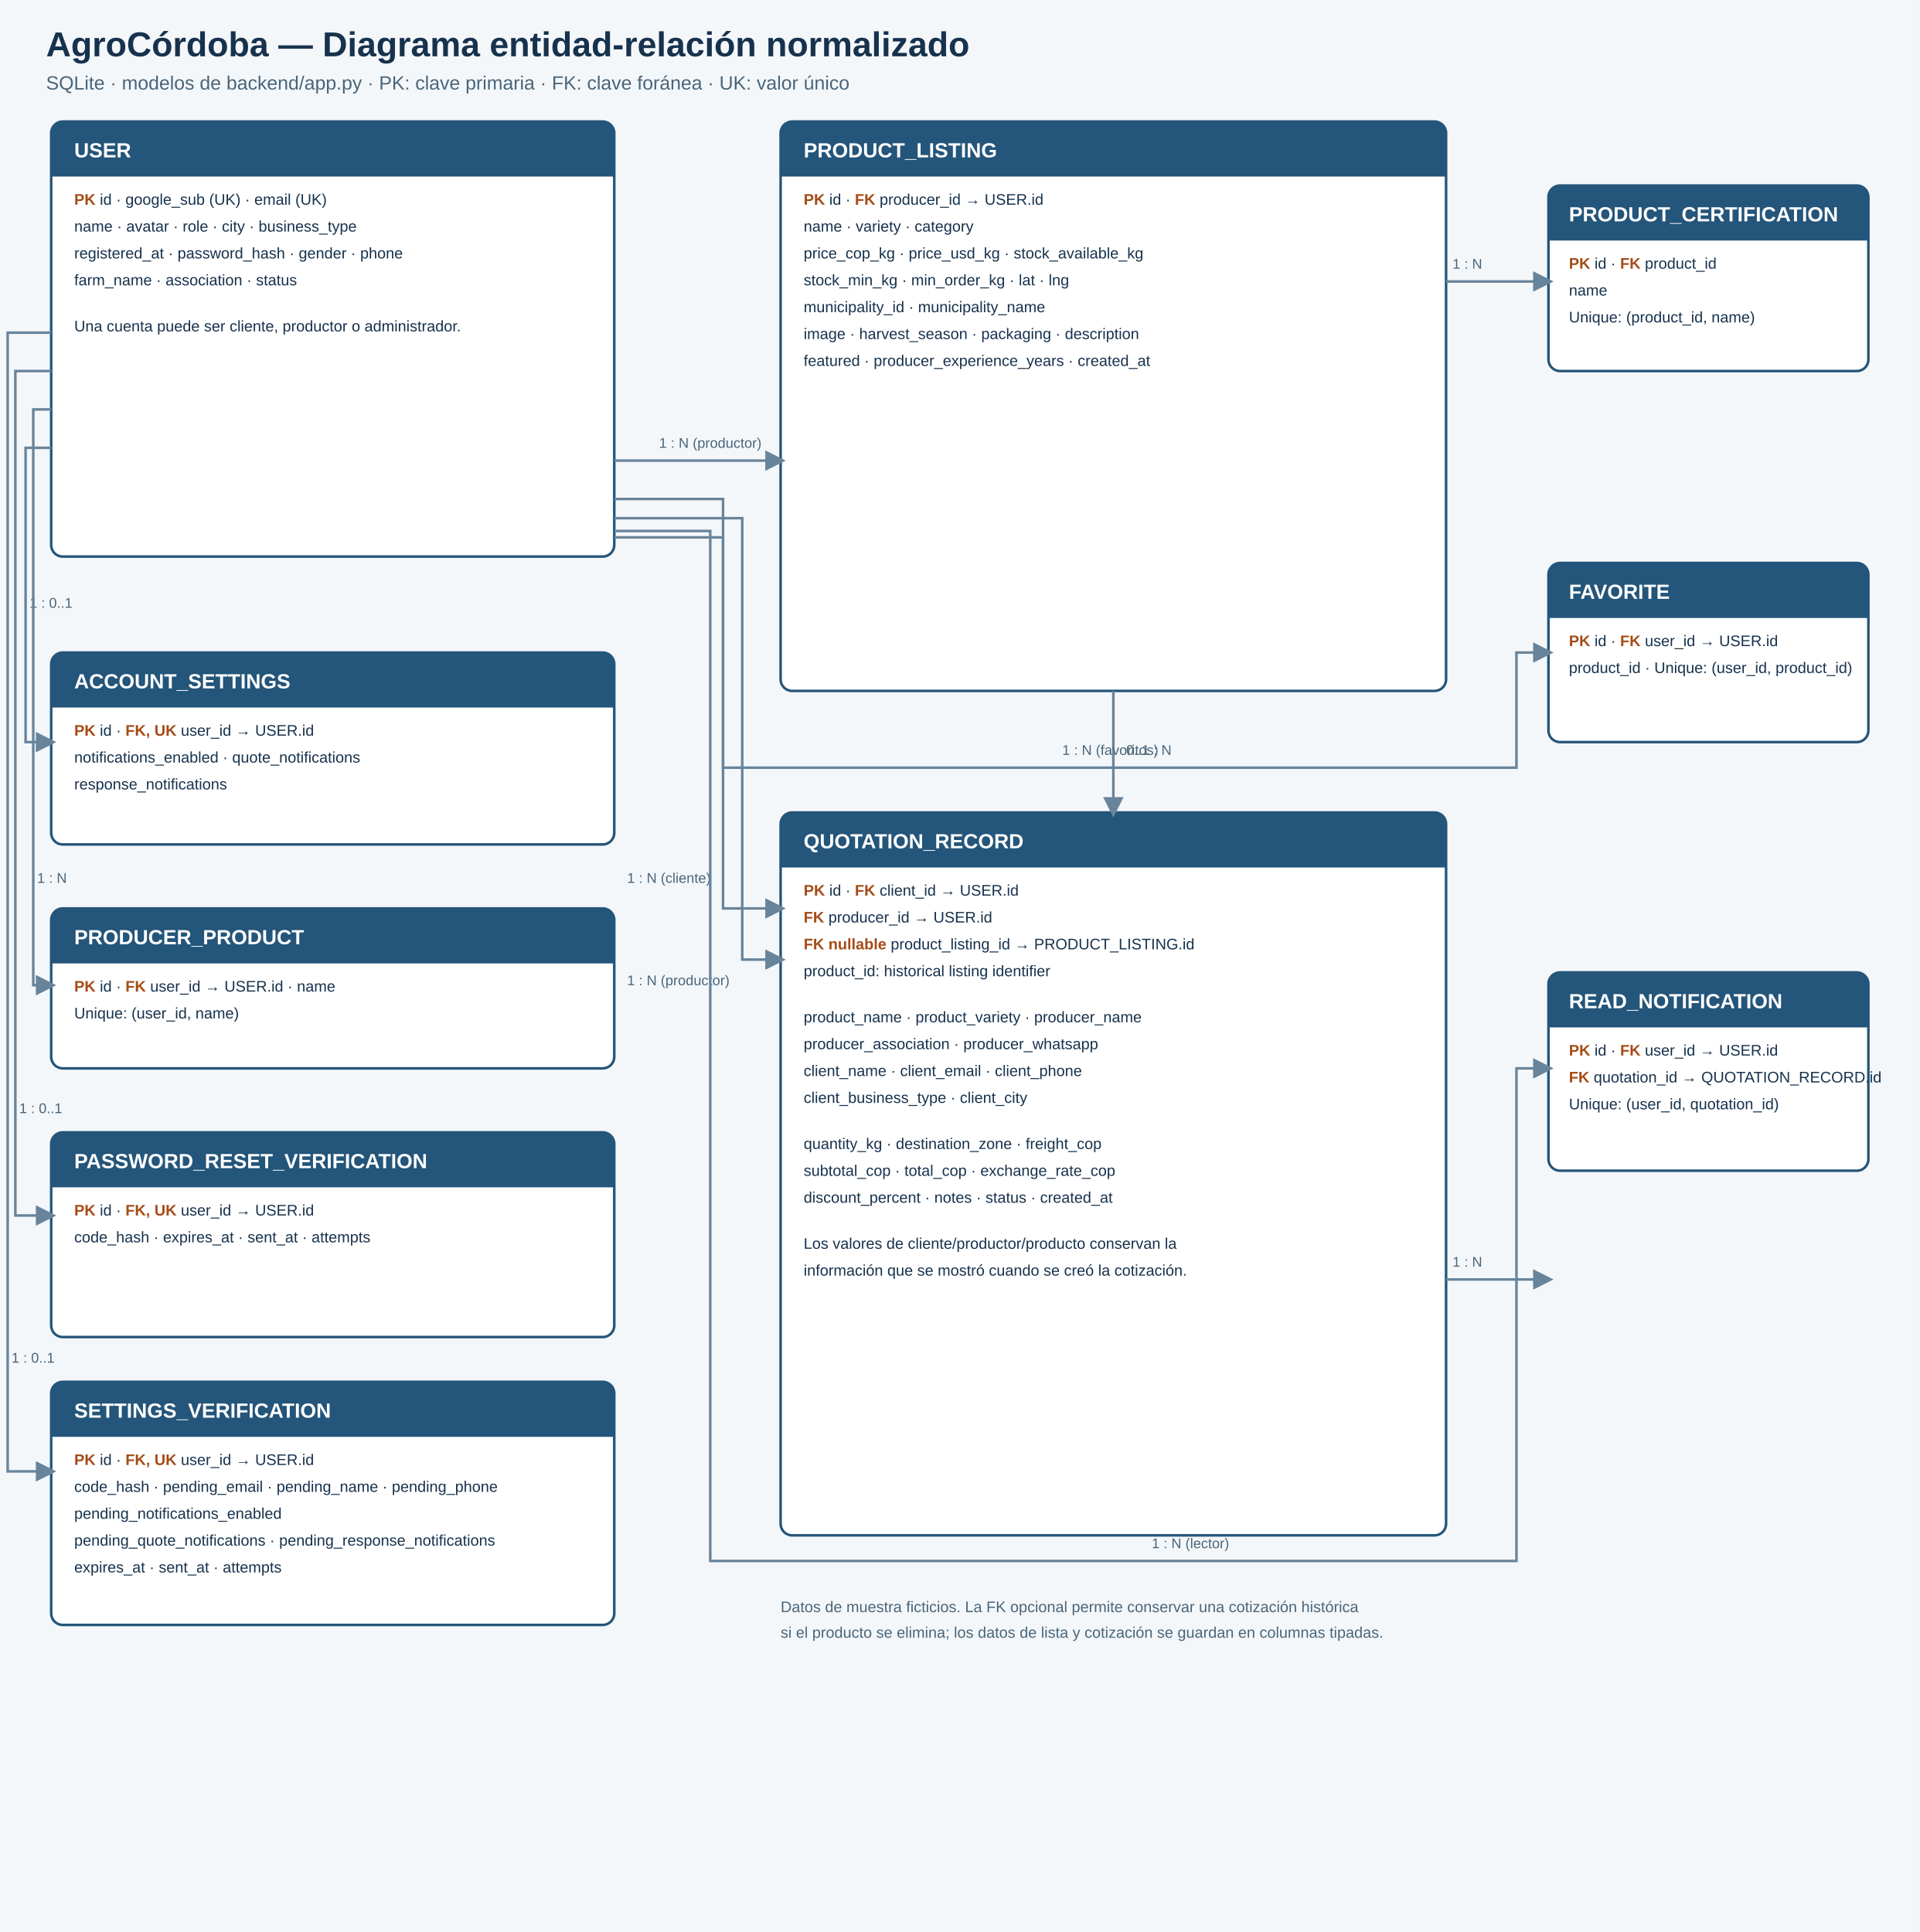
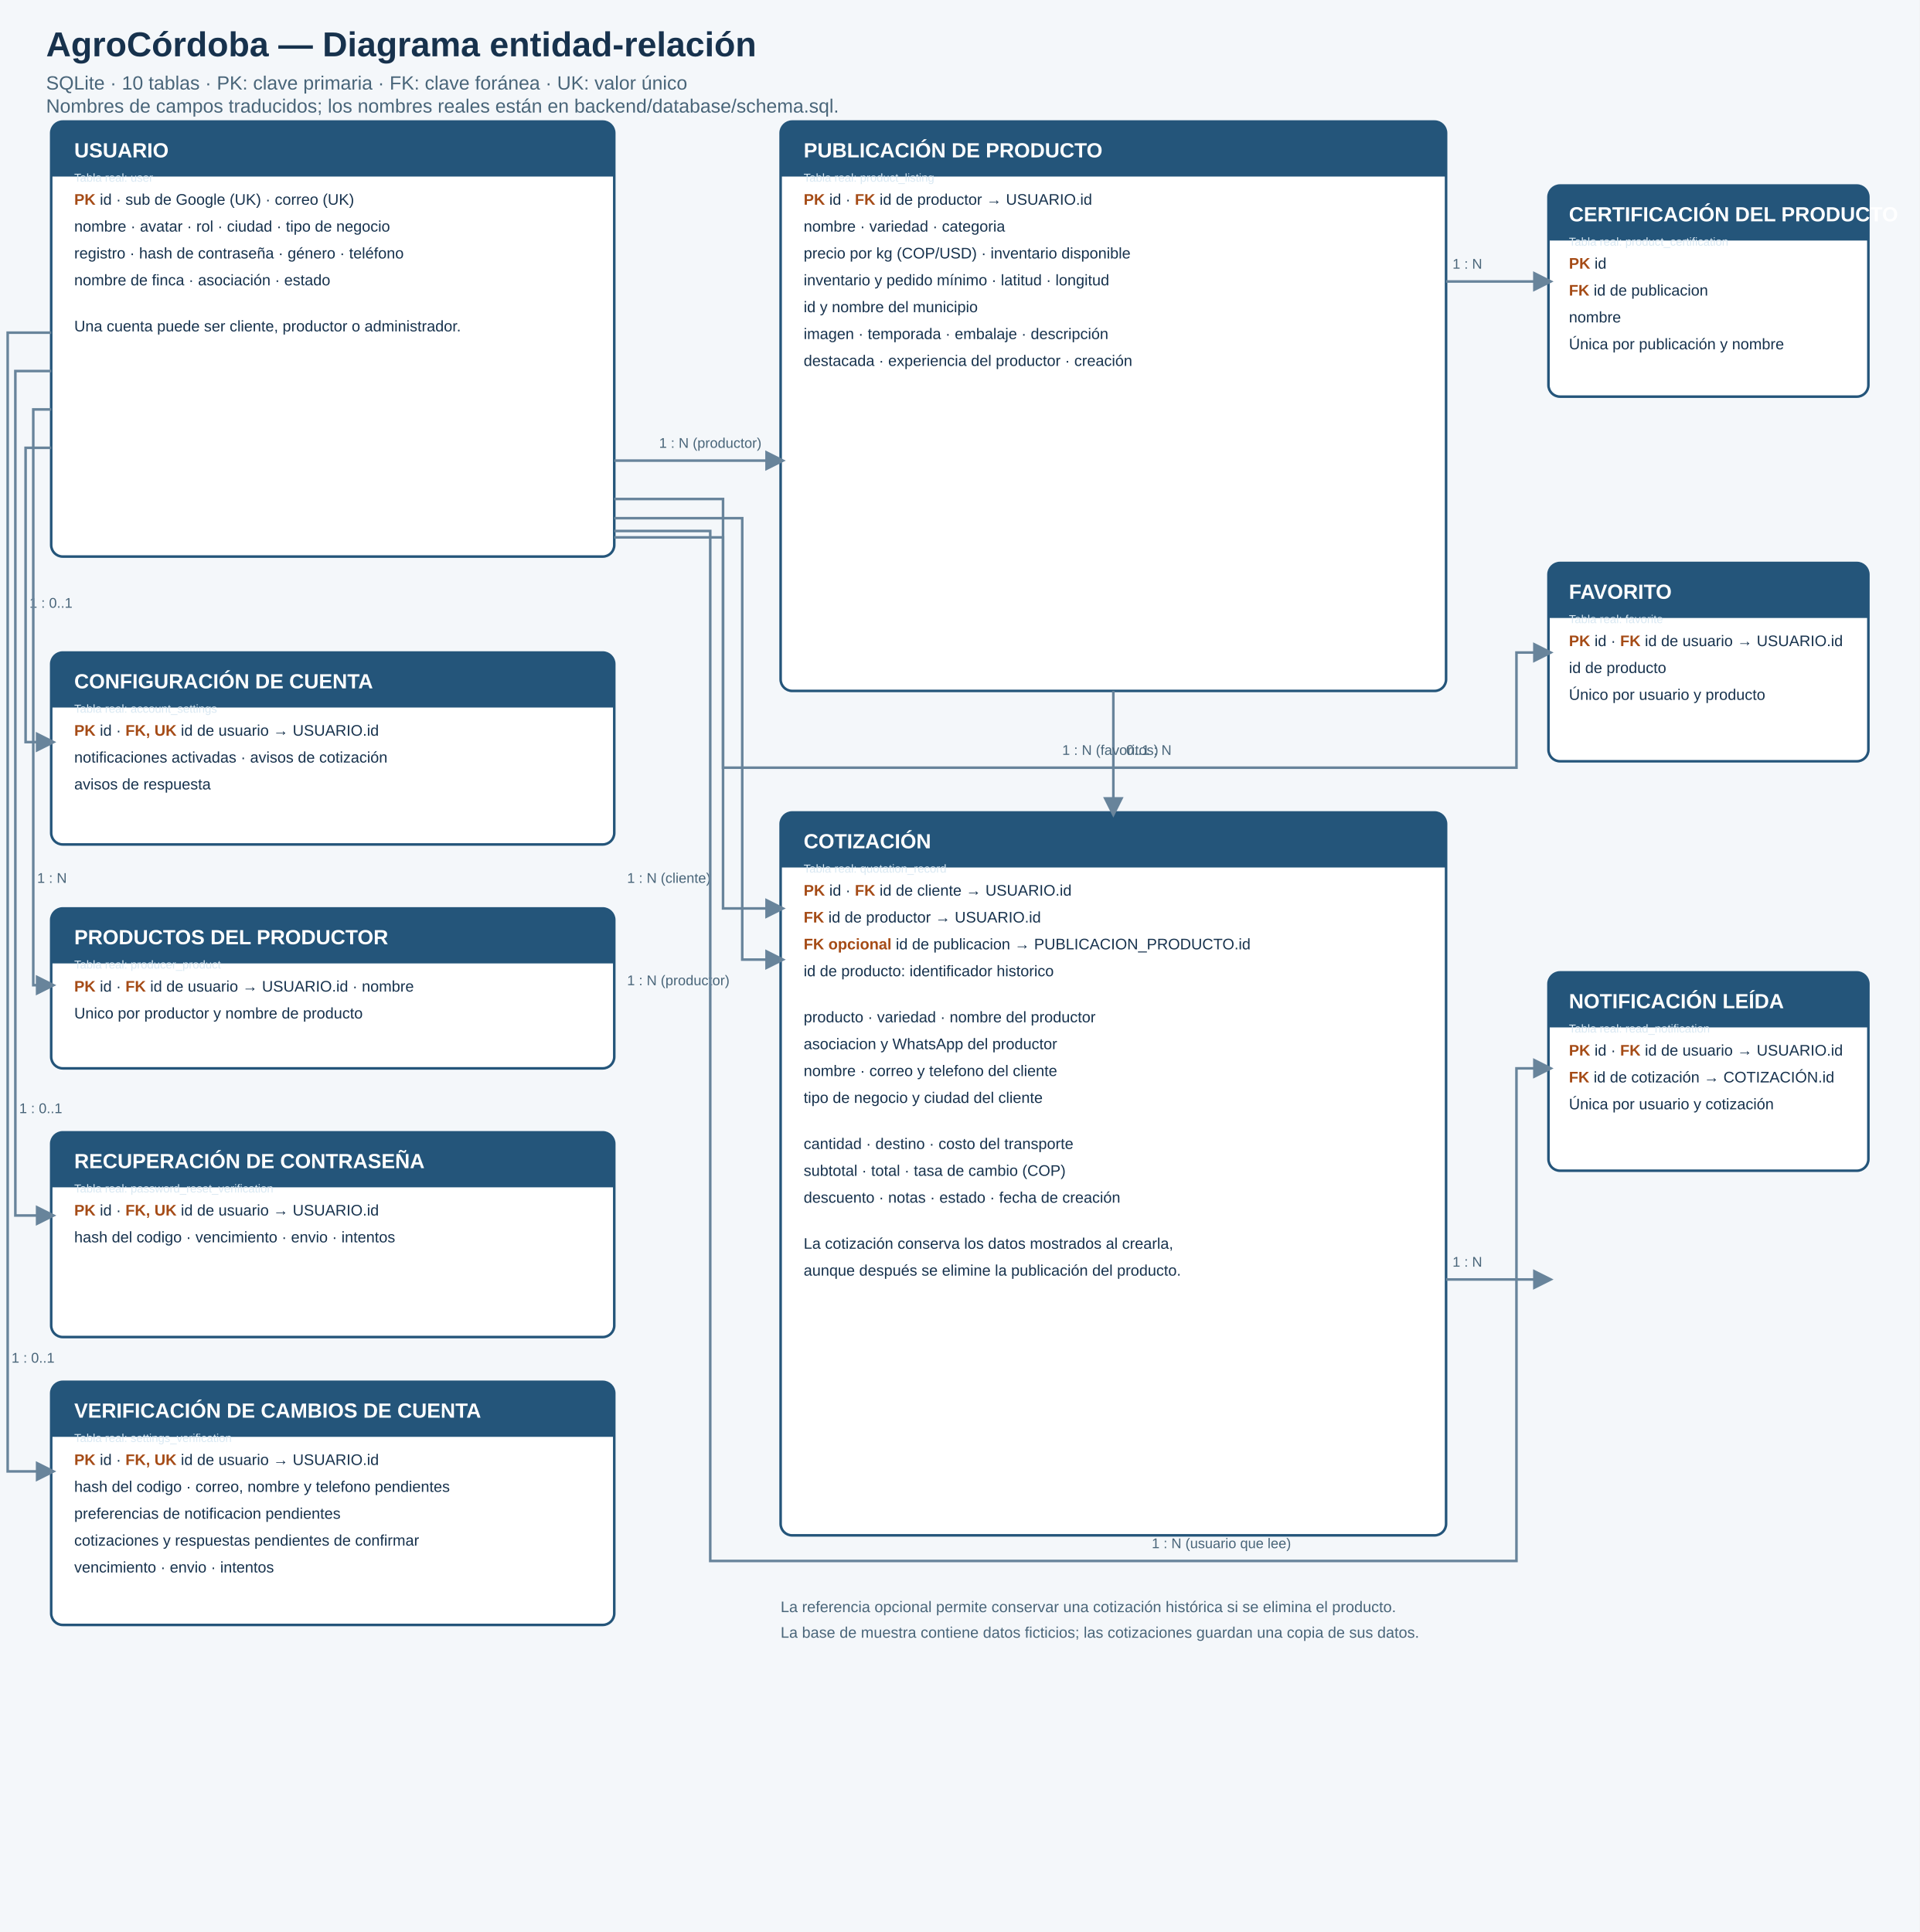
<svg xmlns="http://www.w3.org/2000/svg" width="1500" height="1510" viewBox="0 0 1500 1510" role="img" aria-labelledby="title description">
  <defs>
    <style>
      text { font-family: Arial, Helvetica, sans-serif; fill: #17324d; }
      .heading { font-size: 27px; font-weight: 700; }
      .subheading { font-size: 15px; fill: #496579; }
      .table { fill: #ffffff; stroke: #24557a; stroke-width: 2; rx: 9; }
      .tablehead { fill: #24557a; }
      .tablename { fill: #ffffff; font-size: 16px; font-weight: 700; }
      .field { font-size: 12px; }
+       .physical-table { font-size: 9px; fill: #d9e8f2; }
      .key { font-weight: 700; fill: #a54b16; }
      .edge { fill: none; stroke: #68849b; stroke-width: 2; }
      .edge-label { font-size: 11px; fill: #496579; }
      .note { font-size: 12px; fill: #496579; }
    </style>
    <marker id="arrow" markerWidth="8" markerHeight="8" refX="6" refY="4" orient="auto">
      <path d="M0,0 L8,4 L0,8 z" fill="#68849b" />
    </marker>
  </defs>
  <rect width="1500" height="1510" fill="#f4f7fa" />
-   <text x="36" y="44" class="heading">AgroCórdoba — Diagrama entidad-relación normalizado</text>
-   <text x="36" y="70" class="subheading">SQLite · modelos de backend/app.py · PK: clave primaria · FK: clave foránea · UK: valor único</text>
+   <text x="36" y="44" class="heading">AgroCórdoba — Diagrama entidad-relación</text>
+   <text x="36" y="70" class="subheading">SQLite · 10 tablas · PK: clave primaria · FK: clave foránea · UK: valor único</text>
+   <text x="36" y="88" class="subheading">Nombres de campos traducidos; los nombres reales están en backend/database/schema.sql.</text>
  <g transform="translate(40 95)">
    <rect class="table" width="440" height="340" />
    <path class="tablehead" d="M9 0h422a9 9 0 0 1 9 9v34H0V9a9 9 0 0 1 9-9z" />
-     <text x="18" y="28" class="tablename">USER</text>
+     <text x="18" y="28" class="tablename">USUARIO</text>
+     <text x="18" y="47" class="physical-table">Tabla real: user</text>
    <text x="18" y="65" class="field">
-       <tspan class="key">PK</tspan> id · google_sub (UK) · email (UK)</text>
-     <text x="18" y="86" class="field">name · avatar · role · city · business_type</text>
-     <text x="18" y="107" class="field">registered_at · password_hash · gender · phone</text>
-     <text x="18" y="128" class="field">farm_name · association · status</text>
+       <tspan class="key">PK</tspan> id · sub de Google (UK) · correo (UK)</text>
+     <text x="18" y="86" class="field">nombre · avatar · rol · ciudad · tipo de negocio</text>
+     <text x="18" y="107" class="field">registro · hash de contraseña · género · teléfono</text>
+     <text x="18" y="128" class="field">nombre de finca · asociación · estado</text>
    <text x="18" y="164" class="field">Una cuenta puede ser cliente, productor o administrador.</text>
  </g>
  <g transform="translate(40 510)">
    <rect class="table" width="440" height="150" />
    <path class="tablehead" d="M9 0h422a9 9 0 0 1 9 9v34H0V9a9 9 0 0 1 9-9z" />
-     <text x="18" y="28" class="tablename">ACCOUNT_SETTINGS</text>
+     <text x="18" y="28" class="tablename">CONFIGURACIÓN DE CUENTA</text>
+     <text x="18" y="47" class="physical-table">Tabla real: account_settings</text>
    <text x="18" y="65" class="field">
-       <tspan class="key">PK</tspan> id · <tspan class="key">FK, UK</tspan> user_id → USER.id</text>
-     <text x="18" y="86" class="field">notifications_enabled · quote_notifications</text>
-     <text x="18" y="107" class="field">response_notifications</text>
+       <tspan class="key">PK</tspan> id · <tspan class="key">FK, UK</tspan> id de usuario → USUARIO.id</text>
+     <text x="18" y="86" class="field">notificaciones activadas · avisos de cotización</text>
+     <text x="18" y="107" class="field">avisos de respuesta</text>
  </g>
  <g transform="translate(40 710)">
    <rect class="table" width="440" height="125" />
    <path class="tablehead" d="M9 0h422a9 9 0 0 1 9 9v34H0V9a9 9 0 0 1 9-9z" />
-     <text x="18" y="28" class="tablename">PRODUCER_PRODUCT</text>
+     <text x="18" y="28" class="tablename">PRODUCTOS DEL PRODUCTOR</text>
+     <text x="18" y="47" class="physical-table">Tabla real: producer_product</text>
    <text x="18" y="65" class="field">
-       <tspan class="key">PK</tspan> id · <tspan class="key">FK</tspan> user_id → USER.id · name</text>
-     <text x="18" y="86" class="field">Unique: (user_id, name)</text>
+       <tspan class="key">PK</tspan> id · <tspan class="key">FK</tspan> id de usuario → USUARIO.id · nombre</text>
+     <text x="18" y="86" class="field">Unico por productor y nombre de producto</text>
  </g>
  <g transform="translate(40 885)">
    <rect class="table" width="440" height="160" />
    <path class="tablehead" d="M9 0h422a9 9 0 0 1 9 9v34H0V9a9 9 0 0 1 9-9z" />
-     <text x="18" y="28" class="tablename">PASSWORD_RESET_VERIFICATION</text>
+     <text x="18" y="28" class="tablename">RECUPERACIÓN DE CONTRASEÑA</text>
+     <text x="18" y="47" class="physical-table">Tabla real: password_reset_verification</text>
    <text x="18" y="65" class="field">
-       <tspan class="key">PK</tspan> id · <tspan class="key">FK, UK</tspan> user_id → USER.id</text>
-     <text x="18" y="86" class="field">code_hash · expires_at · sent_at · attempts</text>
+       <tspan class="key">PK</tspan> id · <tspan class="key">FK, UK</tspan> id de usuario → USUARIO.id</text>
+     <text x="18" y="86" class="field">hash del codigo · vencimiento · envio · intentos</text>
  </g>
  <g transform="translate(40 1080)">
    <rect class="table" width="440" height="190" />
    <path class="tablehead" d="M9 0h422a9 9 0 0 1 9 9v34H0V9a9 9 0 0 1 9-9z" />
-     <text x="18" y="28" class="tablename">SETTINGS_VERIFICATION</text>
+     <text x="18" y="28" class="tablename">VERIFICACIÓN DE CAMBIOS DE CUENTA</text>
+     <text x="18" y="47" class="physical-table">Tabla real: settings_verification</text>
    <text x="18" y="65" class="field">
-       <tspan class="key">PK</tspan> id · <tspan class="key">FK, UK</tspan> user_id → USER.id</text>
-     <text x="18" y="86" class="field">code_hash · pending_email · pending_name · pending_phone</text>
-     <text x="18" y="107" class="field">pending_notifications_enabled</text>
-     <text x="18" y="128" class="field">pending_quote_notifications · pending_response_notifications</text>
-     <text x="18" y="149" class="field">expires_at · sent_at · attempts</text>
+       <tspan class="key">PK</tspan> id · <tspan class="key">FK, UK</tspan> id de usuario → USUARIO.id</text>
+     <text x="18" y="86" class="field">hash del codigo · correo, nombre y telefono pendientes</text>
+     <text x="18" y="107" class="field">preferencias de notificacion pendientes</text>
+     <text x="18" y="128" class="field">cotizaciones y respuestas pendientes de confirmar</text>
+     <text x="18" y="149" class="field">vencimiento · envio · intentos</text>
  </g>
  <g transform="translate(610 95)">
    <rect class="table" width="520" height="445" />
    <path class="tablehead" d="M9 0h502a9 9 0 0 1 9 9v34H0V9a9 9 0 0 1 9-9z" />
-     <text x="18" y="28" class="tablename">PRODUCT_LISTING</text>
+     <text x="18" y="28" class="tablename">PUBLICACIÓN DE PRODUCTO</text>
+     <text x="18" y="47" class="physical-table">Tabla real: product_listing</text>
    <text x="18" y="65" class="field">
-       <tspan class="key">PK</tspan> id · <tspan class="key">FK</tspan> producer_id → USER.id</text>
-     <text x="18" y="86" class="field">name · variety · category</text>
-     <text x="18" y="107" class="field">price_cop_kg · price_usd_kg · stock_available_kg</text>
-     <text x="18" y="128" class="field">stock_min_kg · min_order_kg · lat · lng</text>
-     <text x="18" y="149" class="field">municipality_id · municipality_name</text>
-     <text x="18" y="170" class="field">image · harvest_season · packaging · description</text>
-     <text x="18" y="191" class="field">featured · producer_experience_years · created_at</text>
+       <tspan class="key">PK</tspan> id · <tspan class="key">FK</tspan> id de productor → USUARIO.id</text>
+     <text x="18" y="86" class="field">nombre · variedad · categoria</text>
+     <text x="18" y="107" class="field">precio por kg (COP/USD) · inventario disponible</text>
+     <text x="18" y="128" class="field">inventario y pedido mínimo · latitud · longitud</text>
+     <text x="18" y="149" class="field">id y nombre del municipio</text>
+     <text x="18" y="170" class="field">imagen · temporada · embalaje · descripción</text>
+     <text x="18" y="191" class="field">destacada · experiencia del productor · creación</text>
  </g>
  <g transform="translate(1210 145)">
-     <rect class="table" width="250" height="145" />
+     <rect class="table" width="250" height="165" />
    <path class="tablehead" d="M9 0h232a9 9 0 0 1 9 9v34H0V9a9 9 0 0 1 9-9z" />
-     <text x="16" y="28" class="tablename">PRODUCT_CERTIFICATION</text>
+     <text x="16" y="28" class="tablename">CERTIFICACIÓN DEL PRODUCTO</text>
+     <text x="16" y="47" class="physical-table">Tabla real: product_certification</text>
    <text x="16" y="65" class="field">
-       <tspan class="key">PK</tspan> id · <tspan class="key">FK</tspan> product_id</text>
-     <text x="16" y="86" class="field">name</text>
-     <text x="16" y="107" class="field">Unique: (product_id, name)</text>
+       <tspan class="key">PK</tspan> id</text>
+     <text x="16" y="86" class="field">
+       <tspan class="key">FK</tspan> id de publicacion</text>
+     <text x="16" y="107" class="field">nombre</text>
+     <text x="16" y="128" class="field">Única por publicación y nombre</text>
  </g>
  <g transform="translate(610 635)">
    <rect class="table" width="520" height="565" />
    <path class="tablehead" d="M9 0h502a9 9 0 0 1 9 9v34H0V9a9 9 0 0 1 9-9z" />
-     <text x="18" y="28" class="tablename">QUOTATION_RECORD</text>
+     <text x="18" y="28" class="tablename">COTIZACIÓN</text>
+     <text x="18" y="47" class="physical-table">Tabla real: quotation_record</text>
    <text x="18" y="65" class="field">
-       <tspan class="key">PK</tspan> id · <tspan class="key">FK</tspan> client_id → USER.id</text>
+       <tspan class="key">PK</tspan> id · <tspan class="key">FK</tspan> id de cliente → USUARIO.id</text>
    <text x="18" y="86" class="field">
-       <tspan class="key">FK</tspan> producer_id → USER.id</text>
+       <tspan class="key">FK</tspan> id de productor → USUARIO.id</text>
    <text x="18" y="107" class="field">
-       <tspan class="key">FK nullable</tspan> product_listing_id → PRODUCT_LISTING.id</text>
-     <text x="18" y="128" class="field">product_id: historical listing identifier</text>
-     <text x="18" y="164" class="field">product_name · product_variety · producer_name</text>
-     <text x="18" y="185" class="field">producer_association · producer_whatsapp</text>
-     <text x="18" y="206" class="field">client_name · client_email · client_phone</text>
-     <text x="18" y="227" class="field">client_business_type · client_city</text>
-     <text x="18" y="263" class="field">quantity_kg · destination_zone · freight_cop</text>
-     <text x="18" y="284" class="field">subtotal_cop · total_cop · exchange_rate_cop</text>
-     <text x="18" y="305" class="field">discount_percent · notes · status · created_at</text>
-     <text x="18" y="341" class="field">Los valores de cliente/productor/producto conservan la</text>
-     <text x="18" y="362" class="field">información que se mostró cuando se creó la cotización.</text>
+       <tspan class="key">FK opcional</tspan> id de publicacion → PUBLICACION_PRODUCTO.id</text>
+     <text x="18" y="128" class="field">id de producto: identificador historico</text>
+     <text x="18" y="164" class="field">producto · variedad · nombre del productor</text>
+     <text x="18" y="185" class="field">asociacion y WhatsApp del productor</text>
+     <text x="18" y="206" class="field">nombre · correo y telefono del cliente</text>
+     <text x="18" y="227" class="field">tipo de negocio y ciudad del cliente</text>
+     <text x="18" y="263" class="field">cantidad · destino · costo del transporte</text>
+     <text x="18" y="284" class="field">subtotal · total · tasa de cambio (COP)</text>
+     <text x="18" y="305" class="field">descuento · notas · estado · fecha de creación</text>
+     <text x="18" y="341" class="field">La cotización conserva los datos mostrados al crearla,</text>
+     <text x="18" y="362" class="field">aunque después se elimine la publicación del producto.</text>
  </g>
  <g transform="translate(1210 440)">
-     <rect class="table" width="250" height="140" />
+     <rect class="table" width="250" height="155" />
    <path class="tablehead" d="M9 0h232a9 9 0 0 1 9 9v34H0V9a9 9 0 0 1 9-9z" />
-     <text x="16" y="28" class="tablename">FAVORITE</text>
+     <text x="16" y="28" class="tablename">FAVORITO</text>
+     <text x="16" y="47" class="physical-table">Tabla real: favorite</text>
    <text x="16" y="65" class="field">
-       <tspan class="key">PK</tspan> id · <tspan class="key">FK</tspan> user_id → USER.id</text>
-     <text x="16" y="86" class="field">product_id · Unique: (user_id, product_id)</text>
+       <tspan class="key">PK</tspan> id · <tspan class="key">FK</tspan> id de usuario → USUARIO.id</text>
+     <text x="16" y="86" class="field">id de producto</text>
+     <text x="16" y="107" class="field">Único por usuario y producto</text>
  </g>
  <g transform="translate(1210 760)">
    <rect class="table" width="250" height="155" />
    <path class="tablehead" d="M9 0h232a9 9 0 0 1 9 9v34H0V9a9 9 0 0 1 9-9z" />
-     <text x="16" y="28" class="tablename">READ_NOTIFICATION</text>
+     <text x="16" y="28" class="tablename">NOTIFICACIÓN LEÍDA</text>
+     <text x="16" y="47" class="physical-table">Tabla real: read_notification</text>
    <text x="16" y="65" class="field">
-       <tspan class="key">PK</tspan> id · <tspan class="key">FK</tspan> user_id → USER.id</text>
+       <tspan class="key">PK</tspan> id · <tspan class="key">FK</tspan> id de usuario → USUARIO.id</text>
    <text x="16" y="86" class="field">
-       <tspan class="key">FK</tspan> quotation_id → QUOTATION_RECORD.id</text>
-     <text x="16" y="107" class="field">Unique: (user_id, quotation_id)</text>
+       <tspan class="key">FK</tspan> id de cotización → COTIZACIÓN.id</text>
+     <text x="16" y="107" class="field">Única por usuario y cotización</text>
  </g>
  <path class="edge" marker-end="url(#arrow)" d="M40 350 H20 V580 H40" />
  <text x="23" y="475" class="edge-label">1 : 0..1</text>
  <path class="edge" marker-end="url(#arrow)" d="M40 320 H26 V770 H40" />
  <text x="29" y="690" class="edge-label">1 : N</text>
  <path class="edge" marker-end="url(#arrow)" d="M40 290 H12 V950 H40" />
  <text x="15" y="870" class="edge-label">1 : 0..1</text>
  <path class="edge" marker-end="url(#arrow)" d="M40 260 H6 V1150 H40" />
  <text x="9" y="1065" class="edge-label">1 : 0..1</text>
  <path class="edge" marker-end="url(#arrow)" d="M480 360 H610" />
  <text x="515" y="350" class="edge-label">1 : N (productor)</text>
  <path class="edge" marker-end="url(#arrow)" d="M1130 220 H1210" />
  <text x="1135" y="210" class="edge-label">1 : N</text>
  <path class="edge" marker-end="url(#arrow)" d="M870 540 V635" />
  <text x="880" y="590" class="edge-label">0..1 : N</text>
  <path class="edge" marker-end="url(#arrow)" d="M480 390 H565 V710 H610" />
  <text x="490" y="690" class="edge-label">1 : N (cliente)</text>
  <path class="edge" marker-end="url(#arrow)" d="M480 405 H580 V750 H610" />
  <text x="490" y="770" class="edge-label">1 : N (productor)</text>
  <path class="edge" marker-end="url(#arrow)" d="M480 420 H565 V600 H1185 V510 H1210" />
  <text x="830" y="590" class="edge-label">1 : N (favoritos)</text>
  <path class="edge" marker-end="url(#arrow)" d="M480 415 H555 V1220 H1185 V835 H1210" />
-   <text x="900" y="1210" class="edge-label">1 : N (lector)</text>
+   <text x="900" y="1210" class="edge-label">1 : N (usuario que lee)</text>
  <path class="edge" marker-end="url(#arrow)" d="M1130 1000 H1210" />
  <text x="1135" y="990" class="edge-label">1 : N</text>
-   <text x="610" y="1260" class="note">Datos de muestra ficticios. La FK opcional permite conservar una cotización histórica</text>
-   <text x="610" y="1280" class="note">si el producto se elimina; los datos de lista y cotización se guardan en columnas tipadas.</text>
+   <text x="610" y="1260" class="note">La referencia opcional permite conservar una cotización histórica si se elimina el producto.</text>
+   <text x="610" y="1280" class="note">La base de muestra contiene datos ficticios; las cotizaciones guardan una copia de sus datos.</text>
</svg>
